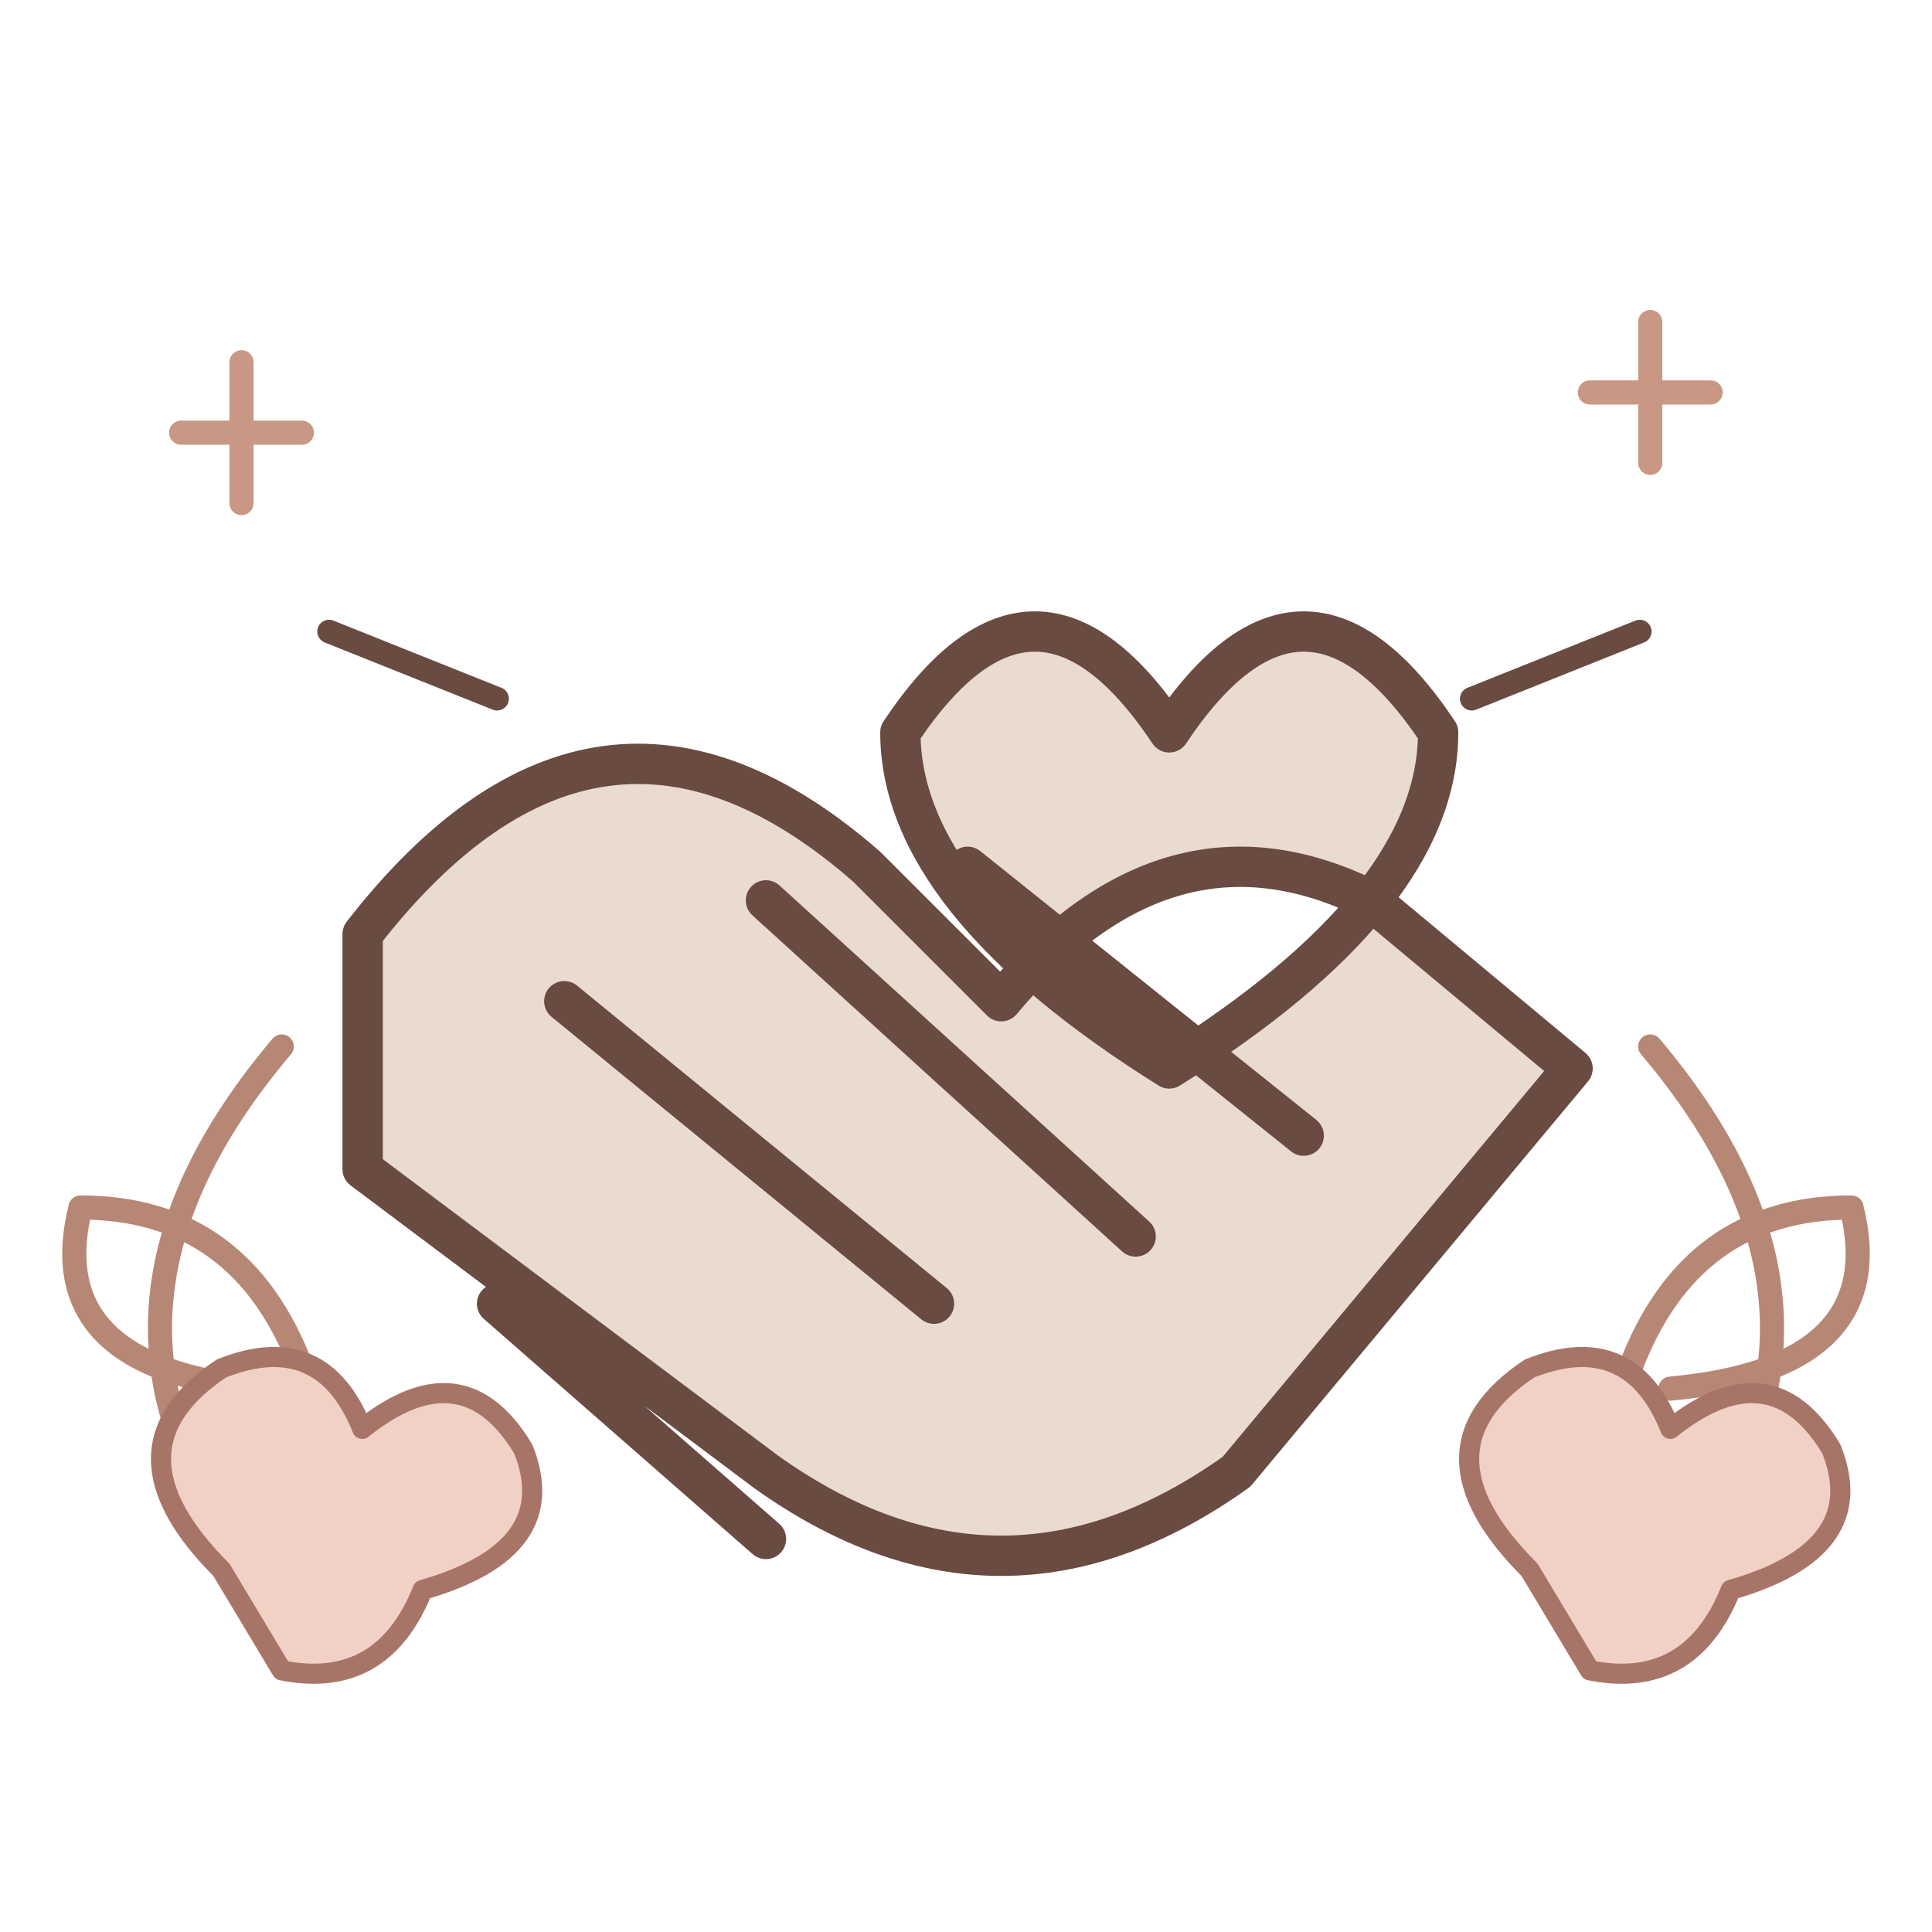
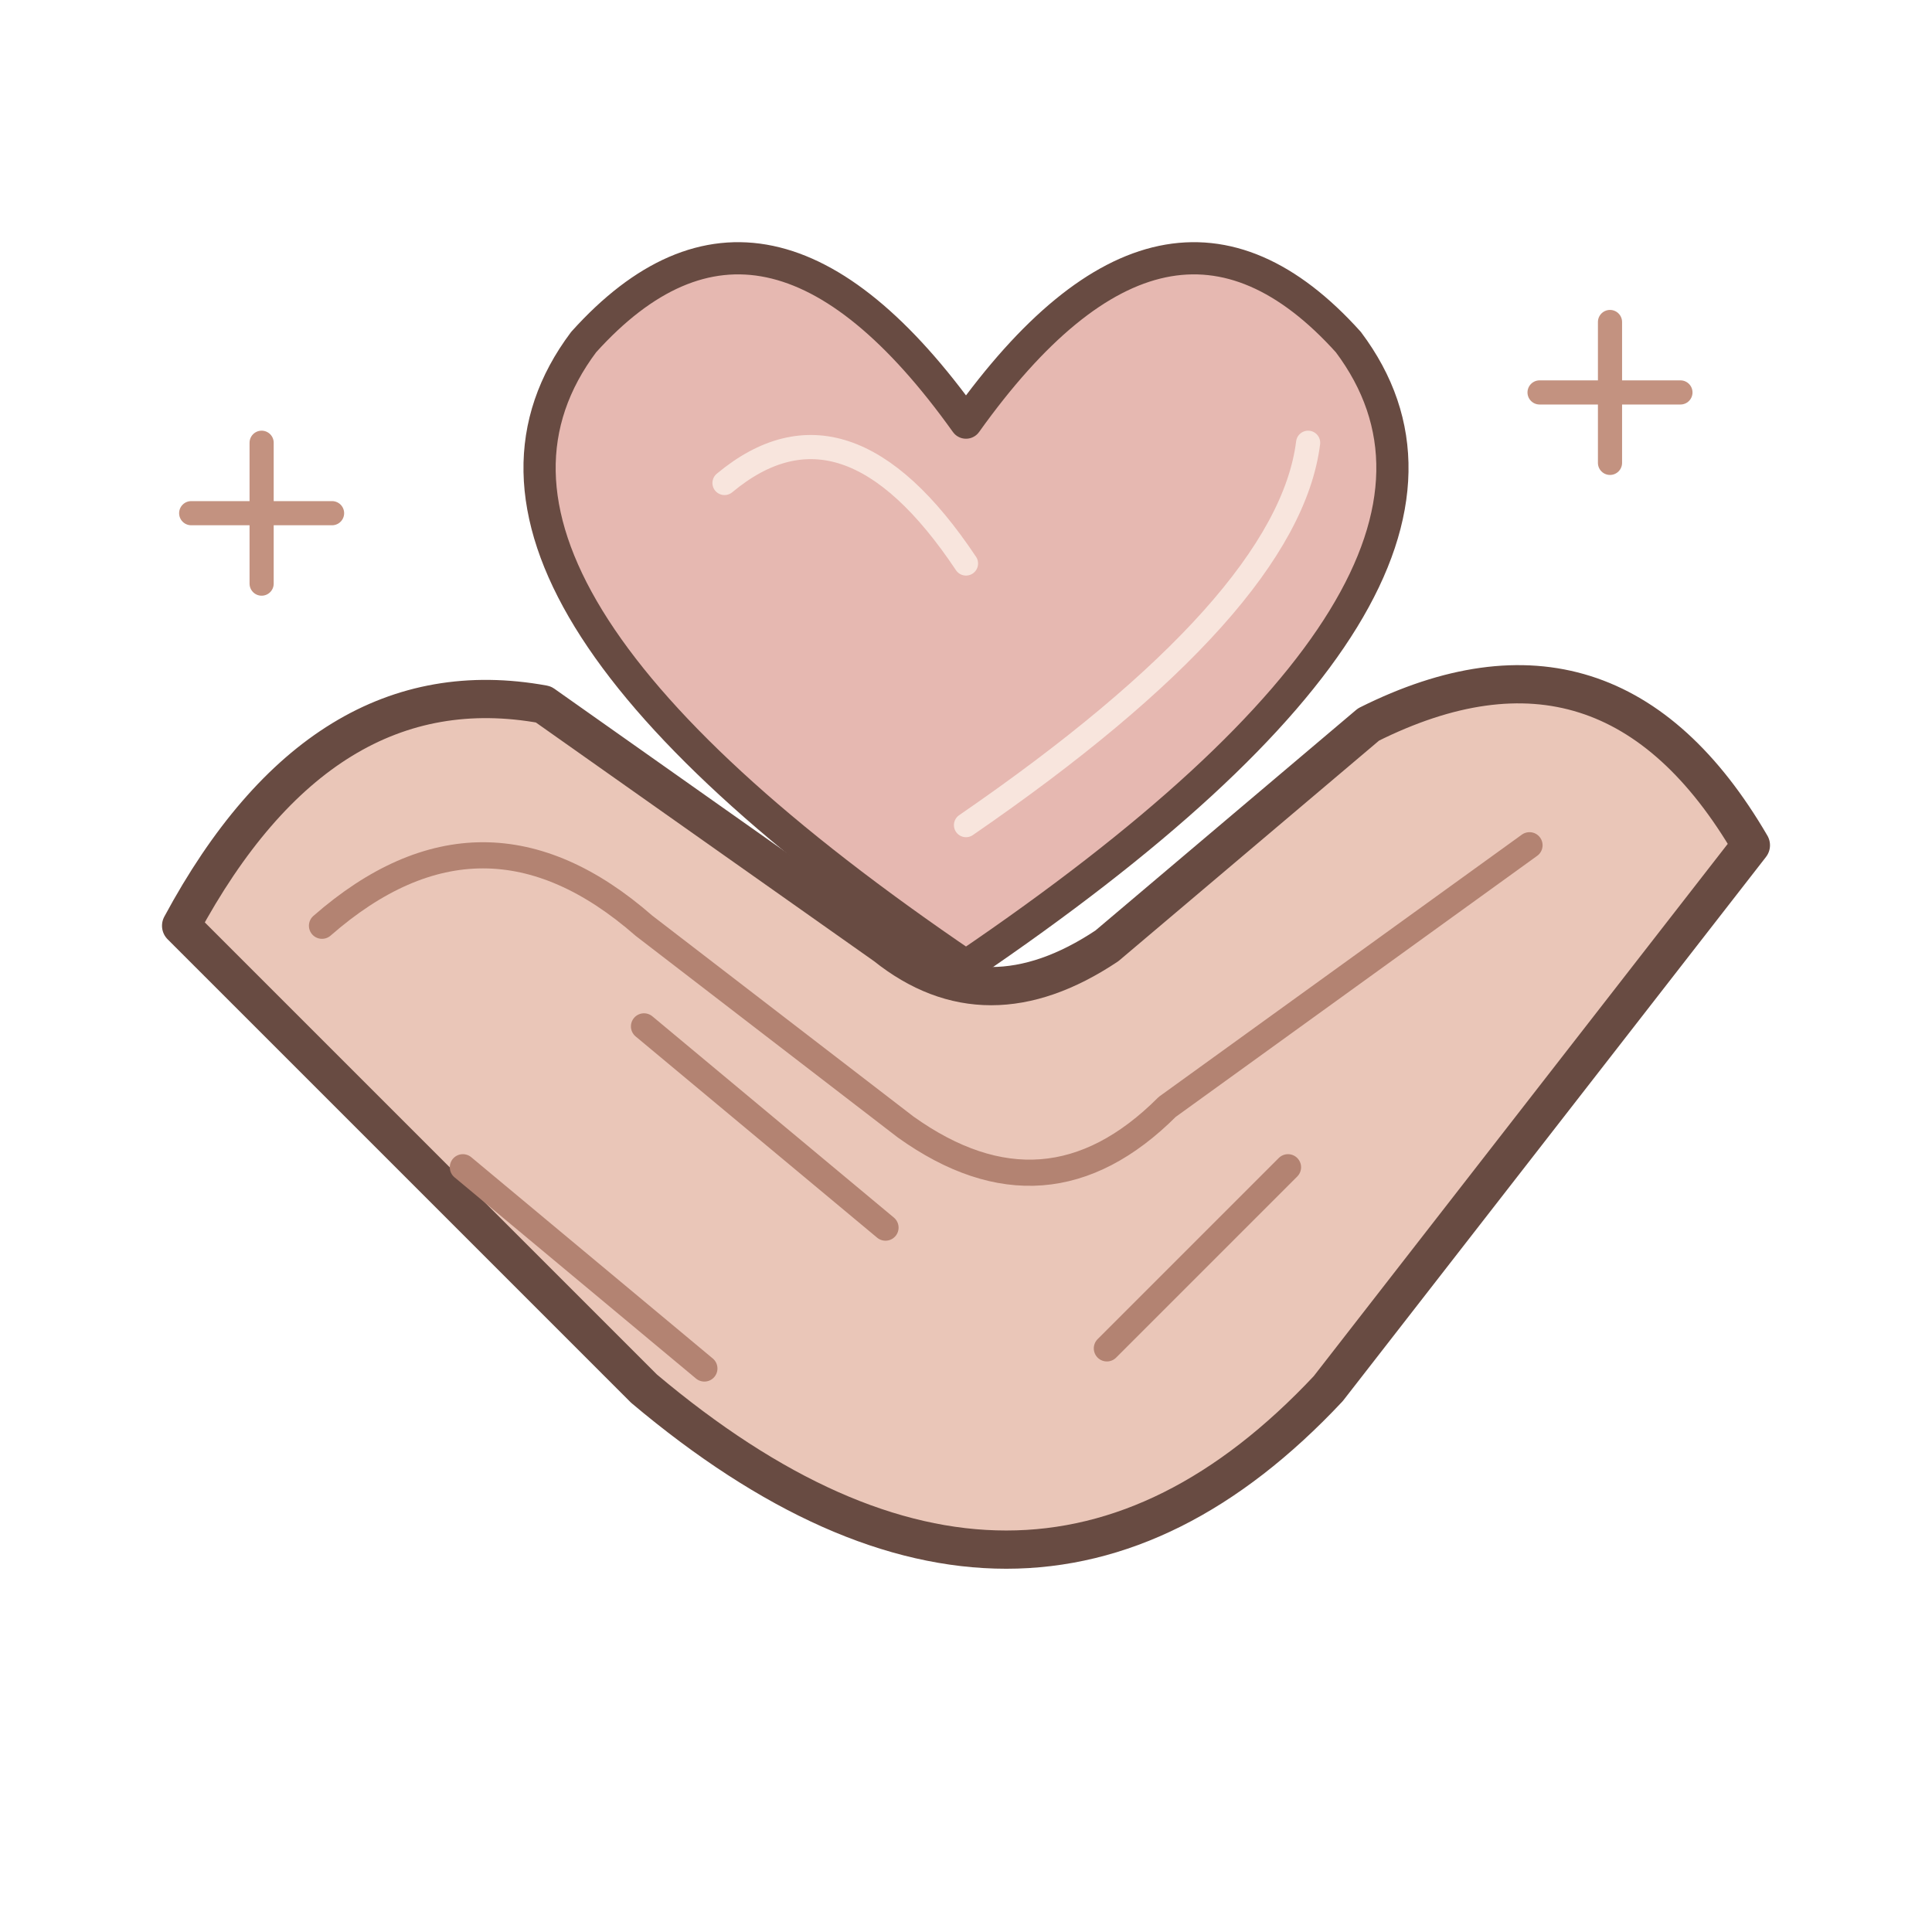
<svg xmlns="http://www.w3.org/2000/svg" viewBox="0 0 96 96" fill="none" stroke-linecap="round" stroke-linejoin="round">
-   <g transform="translate(8 8) scale(1.67)" fill="#EADBD0" stroke="#694B42" stroke-width="1.2">
-     <path d="M6 23q7-9 15-2l4 4q5-6 11-3l6 5-10 12q-7 5-14 0L6 30zM12 25l11 9m-5-12 11 10m-5-11 10 8M10 34l8 7M38 17q-4-6-8 0-4-6-8 0 0 5 8 10 8-5 8-10z" />
-     <path d="m5 14 5 2m34-2-5 2" stroke-width=".7" />
-   </g>
-   <g fill="none" stroke="#B78776" stroke-width="1.2">
-     <path d="M12 77q-9-12 2-25m-1 17q-11-1-9-9 8 0 11 8m69 9q9-12-2-25m1 17q11-1 9-9-8 0-11 8" />
-   </g>
-   <g fill="#F1D1C6" stroke="#A77568" stroke-width="1">
-     <path d="M11 78q-6-6 0-10 5-2 7 3 5-4 8 1 2 5-5 7-2 5-7 4zM76 78q-6-6 0-10 5-2 7 3 5-4 8 1 2 5-5 7-2 5-7 4z" />
-   </g>
-   <g stroke="#C99884" stroke-width="1.2">
-     <path d="M12 18v7m-3-3.5h6M82 16v7m-3-3.5h6" />
-   </g>
+   <path d="M9 46q7-13 18-11l17 12q5 4 11 0l13-11q12-6 19 6l-21 27q-15 16-34 0z" fill="#EAC6B8" stroke="#684B42" stroke-width="1.9" />
+   <path d="M16 46q8-7 16 0l13 10q7 5 13-1l18-13M23 58l12 10m-3-17 12 10m20-3-9 9" stroke="#B38372" stroke-width="1.3" />
+   <path d="M48 21q-10-14-19-4-9 12 19 31 28-19 19-31-9-10-19 4z" fill="#E6B8B1" stroke="#684B42" stroke-width="1.6" />
+   <path d="M48 28q-6-9-12-4m12 17q16-11 17-19" stroke="#F8E5DD" stroke-width="1.2" />
+   <path d="M13 22v7m-3.5-3.5h7M80 16v7m-3.5-3.5h7" stroke="#C39280" stroke-width="1.2" />
</svg>
